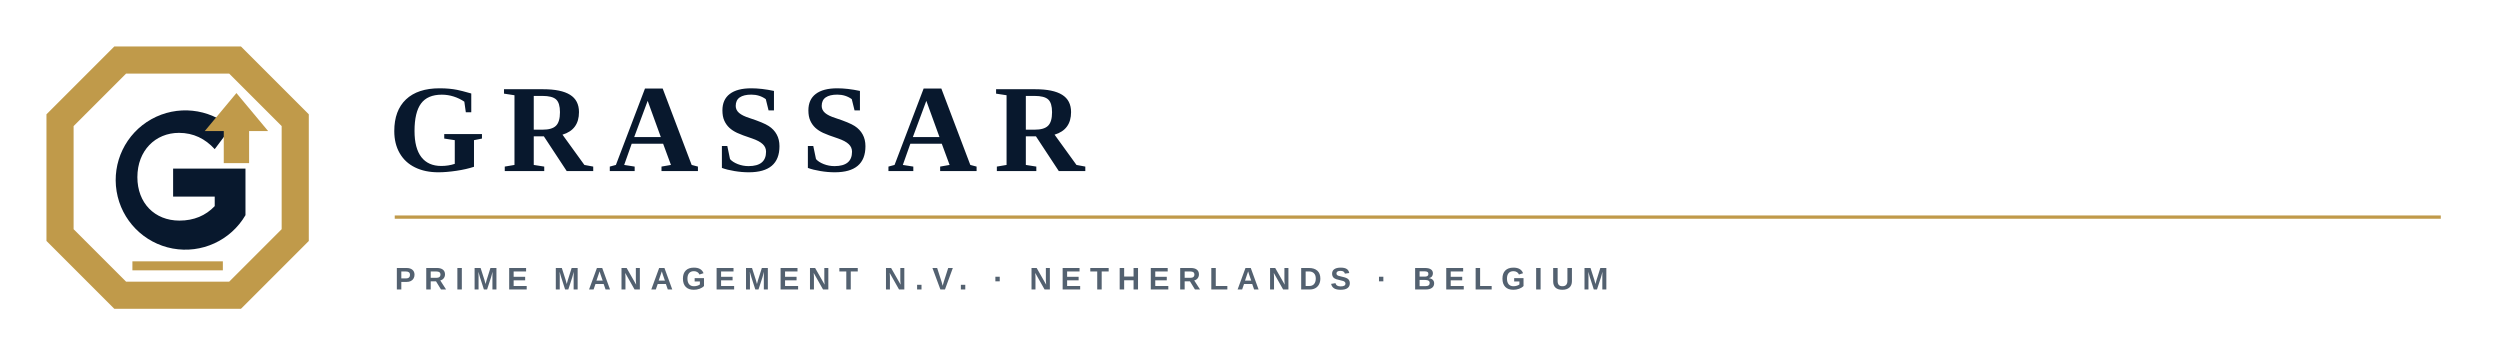
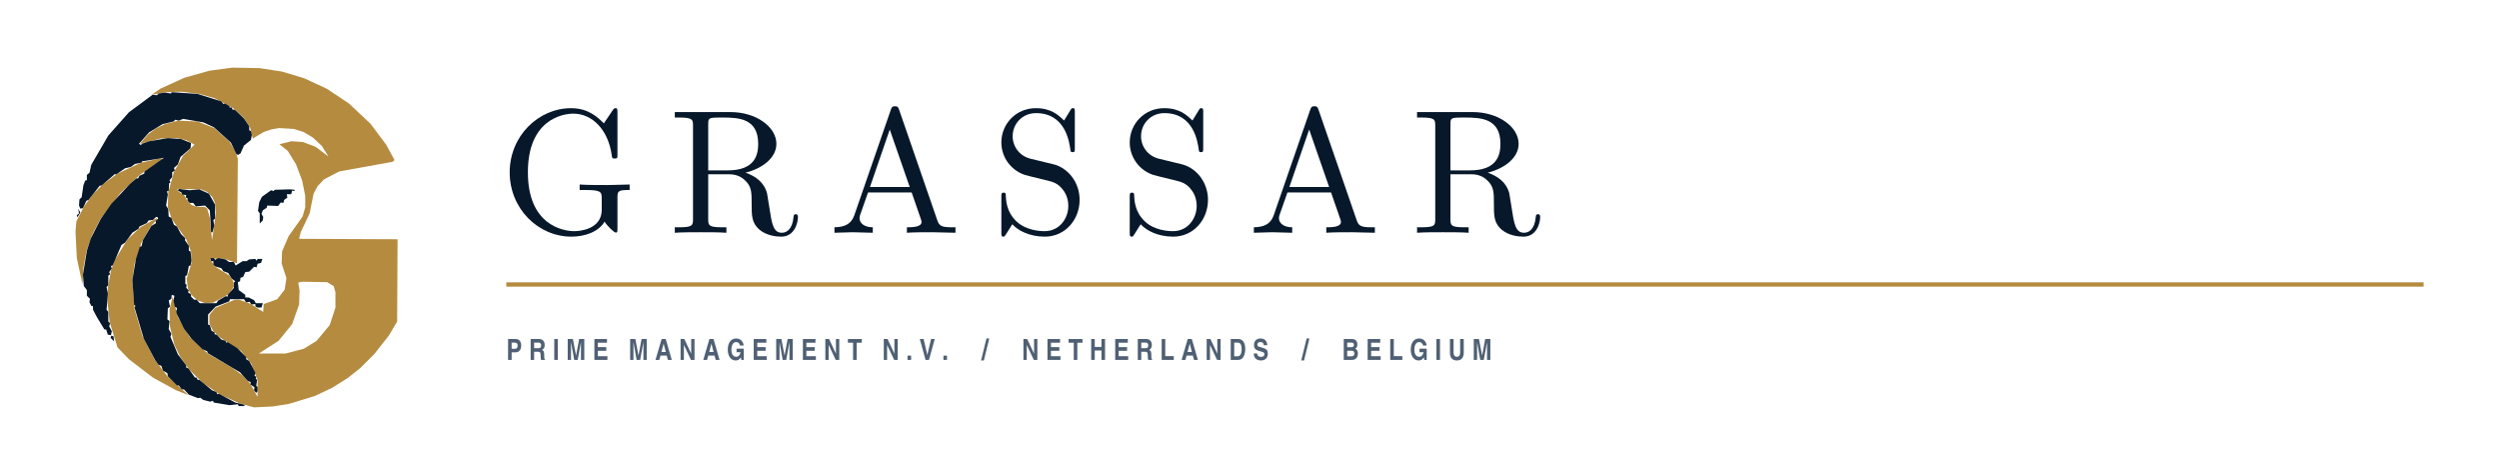
- <svg xmlns="http://www.w3.org/2000/svg" viewBox="0 0 760 108" role="img" aria-labelledby="title desc">
-   <g transform="translate(10 10) scale(1.375)">
-     <path fill="#c09a4a" fill-rule="evenodd" d="M18 3h28l15 15v28L46 61H18L3 46V18L18 3Zm2.6 6L9 20.6v22.8L20.6 55h22.8L55 43.4V20.6L43.4 9H20.6Z" />
-     <path fill="#08182d" d="M43.8 20.9A15.4 15.4 0 1 0 47 40.3V30H31v6.2h9.2v2.1c-2 2.1-4.6 3.2-7.8 3.2-5.5 0-9.3-3.9-9.3-9.6 0-5.9 4-9.8 9.2-9.8 3.2 0 5.8 1.3 7.9 3.6l3.6-4.8Z" />
-     <path fill="#c09a4a" d="m45 13.3 7 8.4h-4.2v7.1h-5.6v-7.1H38l7-8.4ZM22 50.5h20v2H22z" />
+ <svg xmlns="http://www.w3.org/2000/svg" viewBox="0 0 1160 220" role="img" aria-labelledby="title desc">
+   <g transform="translate(6 6) scale(.203125)">
+     <path d="M501,125L563,126L615,134L665,149L717,173L768,207L817,253L853,301L872,336L868,340L746,362L711,380L696,396L687,413L678,458L658,500L654,516L879,517L878,705L859,737L826,779L794,811L765,834L730,856L690,875L631,893L593,899L551,901L518,892L472,871L435,846L403,815L382,785L369,758L359,717L358,677L365,648L377,695L404,740L445,778L500,810L526,829L543,848L559,877L559,839L544,800L521,772L474,742L458,727L449,710L449,690L462,674L507,655L517,655L542,664L572,683L573,665L604,654L621,632L625,606L614,572L615,545L630,510L662,465L668,444L668,418L661,383L647,346L628,315L609,300L637,293L663,295L692,306L721,328L706,304L686,285L664,272L642,265L608,263L591,266L573,272L548,287L542,262L528,240L504,218L461,195L426,185L385,180L351,181L317,187L337,173L392,148L449,132ZM378,246L422,248L460,263L495,294L509,317L514,333L512,572L485,562L450,561L461,579L495,600L504,614L505,625L494,642L457,662L439,663L421,656L407,643L400,630L397,607L408,572L407,545L396,517L363,471L354,444L355,410L368,363L389,326L415,301L397,291L375,286L337,287L290,299L309,277L327,264L347,254ZM337,332L342,334L290,370L246,411L201,469L181,507L168,544L161,583L159,620L146,560L143,500L145,476L163,441L184,413L205,392L239,367L293,342ZM376,402L377,407L392,417L399,430L409,439L420,443L438,443L444,447L450,468L455,519L464,456L462,435L456,421L444,409L430,403ZM328,469L330,471L314,489L294,524L278,572L273,610L278,677L296,738L324,792L354,831L401,873L373,862L320,833L265,791L239,764L221,706L216,658L217,627L224,589L233,564L262,517L292,489ZM660,614L652,616L655,634L654,666L638,711L607,749L562,778L623,778L665,767L694,749L724,713L737,673L737,638L733,624L718,615Z" fill="#b58b3f" fill-rule="evenodd" />
+     <path d="M363,181L422,185L476,202L481,208L485,207L495,213L495,216L500,216L502,221L507,221L528,241L540,259L540,268L544,270L546,278L544,290L528,303L520,321L515,324L511,323L498,296L459,261L435,250L389,242L379,246L371,244L367,248L342,254L311,273L288,299L293,302L294,299L312,293L354,286L384,288L407,297L406,309L383,329L377,346L368,354L370,360L364,364L364,375L358,382L360,388L357,389L356,407L352,407L354,415L350,440L355,448L356,465L362,468L368,484L375,488L384,505L394,515L393,519L402,532L402,543L406,545L408,566L406,577L402,578L398,599L394,601L394,619L397,621L396,628L402,634L400,638L407,643L407,648L414,655L420,655L427,663L465,663L469,657L486,647L491,648L491,644L505,628L505,616L508,613L500,607L492,594L481,590L476,583L462,579L458,575L458,567L453,567L451,560L459,560L462,564L469,560L486,563L494,569L505,569L509,577L525,567L534,567L540,563L554,562L557,566L559,562L570,562L567,571L559,573L557,581L551,580L540,591L531,592L526,603L520,605L519,613L514,615L516,633L531,644L531,650L539,650L551,656L555,663L571,663L568,673L559,673L554,670L554,665L545,666L541,660L533,661L528,654L496,654L494,659L463,671L446,689L446,712L450,713L454,726L461,730L461,734L466,735L476,746L486,749L487,753L491,752L513,766L533,786L533,791L540,795L554,822L552,829L556,831L555,836L558,838L556,852L559,854L559,864L556,868L551,862L552,855L543,849L543,843L537,841L519,821L445,777L444,773L433,768L408,744L391,721L376,691L373,683L375,674L370,671L367,658L369,646L363,644L362,653L356,657L359,671L354,675L353,700L358,704L356,722L362,733L360,740L377,780L396,805L396,810L401,812L416,833L420,833L422,838L426,838L455,862L465,866L467,871L471,870L508,890L529,895L529,898L516,898L514,894L495,896L459,890L457,886L451,888L435,884L428,879L423,880L402,872L391,860L386,860L379,851L375,851L354,830L353,823L343,817L339,806L333,804L325,793L299,744L278,673L280,669L277,667L273,610L281,562L290,534L294,533L297,519L316,487L327,480L326,475L332,470L331,467L327,466L320,473L310,474L306,480L289,488L287,493L273,502L256,525L248,530L228,577L224,578L226,584L220,592L222,597L218,600L218,622L214,626L217,641L214,678L218,683L218,705L222,709L220,716L226,727L224,736L217,735L213,723L209,723L192,695L183,678L183,670L179,669L175,661L176,653L169,646L169,633L162,624L160,598L169,543L178,515L201,470L225,436L267,391L282,378L286,378L289,372L300,367L301,362L345,331L295,339L294,342L279,345L269,352L256,355L236,369L233,368L203,394L198,395L173,427L168,429L160,446L154,447L151,440L152,426L157,421L161,394L165,383L169,382L169,370L175,365L179,347L218,280L265,227L319,187L329,188L333,184L348,182L361,184ZM379,402L404,405L426,403L448,413L462,438L462,470L458,473L460,486L456,501L453,501L450,451L439,440L418,442L412,434L404,434L399,429L399,423L395,422L396,416L387,415L385,410L377,406ZM633,403L643,404L644,407L638,406L636,414L626,414L627,422L620,427L618,434L612,433L606,441L581,440L580,445L571,451L568,459L572,466L571,474L564,481L564,458L560,452L563,432L569,420L590,405L596,407L598,404ZM149,447L154,456L147,467L146,462L151,458ZM225,737L230,739L231,750L223,742Z" fill="#07182b" fill-rule="evenodd" />
  </g>
-   <text x="118" y="52" fill="#08182d" font-family="Georgia, 'Times New Roman', serif" font-size="38" font-weight="600" letter-spacing="5">GRASSAR</text>
-   <line x1="120" y1="66" x2="742" y2="66" stroke="#c09a4a" stroke-width="1" />
-   <text x="120" y="88" fill="#536170" font-family="Arial, Helvetica, sans-serif" font-size="9.5" font-weight="700" letter-spacing="2.6">PRIME MANAGEMENT N.V.  ·  NETHERLANDS  ·  BELGIUM</text>
+   <g>
+     <path d="M735 242V273L613 270C573 270 488 270 452 273V242H484C574 242 577 231 577 194V130C577 18 450 9 422 9C357 9 159 44 159 342C159 641 356 674 416 674C523 674 614 584 634 437C636 423 636 420 650 420C666 420 666 423 666 444V681C666 698 666 705 655 705C651 705 647 705 639 693L589 619C557 651 503 705 404 705C218 705 56 547 56 342C56 137 216 -22 406 -22C479 -22 559 4 593 63C606 41 646 1 657 1C666 1 666 9 666 24V198C666 237 670 242 735 242Z" fill="#07182b" transform="matrix(0.082 0 0 -0.082 232 108)" />
+     <path d="M732 88C732 94 732 105 719 105C708 105 708 96 707 89C701 18 666 0 641 0C592 0 584 51 570 144L557 224C539 288 490 321 435 340C532 364 610 425 610 503C610 599 496 683 349 683H35V652H59C136 652 138 641 138 605V78C138 42 136 31 59 31H35V0C71 3 142 3 181 3C220 3 291 3 327 0V31H303C226 31 224 42 224 78V331H339C355 331 397 331 432 297C470 261 470 230 470 163C470 98 470 58 511 20C552 -16 607 -22 637 -22C715 -22 732 60 732 88ZM507 503C507 434 483 353 335 353H224V612C224 635 224 647 246 650C256 652 285 652 305 652C395 652 507 648 507 503Z" fill="#07182b" transform="matrix(0.082 0 0 -0.082 310.37 108)" />
+     <path d="M717 0V31H699C639 31 625 38 614 71L398 696C393 709 391 716 375 716C359 716 356 710 351 696L144 98C126 47 86 32 32 31V0L134 3L249 0V31C199 31 174 56 174 82C174 85 175 95 176 97L222 228H469L522 75C523 71 525 65 525 61C525 31 469 31 442 31V0C478 3 548 3 586 3ZM458 259H233L345 584Z" fill="#07182b" transform="matrix(0.082 0 0 -0.082 384.722 108)" />
+     <path d="M499 186C499 286 433 368 349 388L221 419C159 434 120 488 120 546C120 616 174 677 252 677C419 677 441 513 447 468C448 462 448 456 459 456C472 456 472 461 472 480V681C472 698 472 705 461 705C454 705 453 704 446 692L411 635C381 664 340 705 251 705C140 705 56 617 56 511C56 428 109 355 187 328C198 324 249 312 319 295C346 288 376 281 404 244C425 218 435 185 435 152C435 81 385 9 301 9C272 9 196 14 143 63C85 117 82 181 81 217C80 227 72 227 69 227C56 227 56 220 56 202V2C56 -15 56 -22 67 -22C74 -22 75 -20 82 -9C82 -9 85 -5 118 48C149 14 213 -22 302 -22C419 -22 499 76 499 186Z" fill="#07182b" transform="matrix(0.082 0 0 -0.082 460.222 108)" />
+     <path d="M499 186C499 286 433 368 349 388L221 419C159 434 120 488 120 546C120 616 174 677 252 677C419 677 441 513 447 468C448 462 448 456 459 456C472 456 472 461 472 480V681C472 698 472 705 461 705C454 705 453 704 446 692L411 635C381 664 340 705 251 705C140 705 56 617 56 511C56 428 109 355 187 328C198 324 249 312 319 295C346 288 376 281 404 244C425 218 435 185 435 152C435 81 385 9 301 9C272 9 196 14 143 63C85 117 82 181 81 217C80 227 72 227 69 227C56 227 56 220 56 202V2C56 -15 56 -22 67 -22C74 -22 75 -20 82 -9C82 -9 85 -5 118 48C149 14 213 -22 302 -22C419 -22 499 76 499 186Z" fill="#07182b" transform="matrix(0.082 0 0 -0.082 519.814 108)" />
+     <path d="M717 0V31H699C639 31 625 38 614 71L398 696C393 709 391 716 375 716C359 716 356 710 351 696L144 98C126 47 86 32 32 31V0L134 3L249 0V31C199 31 174 56 174 82C174 85 175 95 176 97L222 228H469L522 75C523 71 525 65 525 61C525 31 469 31 442 31V0C478 3 548 3 586 3ZM458 259H233L345 584Z" fill="#07182b" transform="matrix(0.082 0 0 -0.082 579.406 108)" />
+     <path d="M732 88C732 94 732 105 719 105C708 105 708 96 707 89C701 18 666 0 641 0C592 0 584 51 570 144L557 224C539 288 490 321 435 340C532 364 610 425 610 503C610 599 496 683 349 683H35V652H59C136 652 138 641 138 605V78C138 42 136 31 59 31H35V0C71 3 142 3 181 3C220 3 291 3 327 0V31H303C226 31 224 42 224 78V331H339C355 331 397 331 432 297C470 261 470 230 470 163C470 98 470 58 511 20C552 -16 607 -22 637 -22C715 -22 732 60 732 88ZM507 503C507 434 483 353 335 353H224V612C224 635 224 647 246 650C256 652 285 652 305 652C395 652 507 648 507 503Z" fill="#07182b" transform="matrix(0.082 0 0 -0.082 654.906 108)" />
+     <path d="M235 132H1125" stroke="#b58b3f" stroke-width="2" />
+     <path d="M185 260H326C440 260 514 353 514 495C514 631 442 718 331 718H62V0H185ZM185 383V595H283C360 595 391 566 391 492C391 418 361 383 299 383Z" fill="#506074" transform="matrix(0.0135 0 0 -0.0135 235 167)" />
+     <path d="M62 0H182V280H309C392 278 406 257 405 144C406 76 409 41 419 0H555V19C534 29 530 45 529 108C530 276 520 309 454 344C514 374 545 431 545 514C545 638 472 718 359 718H62ZM182 402V595H336C392 595 422 561 422 498C422 432 392 402 327 402Z" fill="#506074" transform="matrix(0.0135 0 0 -0.0135 245.4845 167)" />
+     <path d="M175 718H52V0H175Z" fill="#506074" transform="matrix(0.0135 0 0 -0.0135 256.5765 167)" />
+     <path d="M627 718H450L344 148L236 718H57V0H171V609L280 0H401L513 609V0H627Z" fill="#506074" transform="matrix(0.0135 0 0 -0.0135 262.7545 167)" />
+     <path d="M495 718H62V0H509V127H182V313H470V440H182V591H495Z" fill="#506074" transform="matrix(0.0135 0 0 -0.0135 275.075 167)" />
+     <path d="M627 718H450L344 148L236 718H57V0H171V609L280 0H401L513 609V0H627Z" fill="#506074" transform="matrix(0.0135 0 0 -0.0135 291.7375 167)" />
+     <path d="M187 148H404L442 0H576L368 718H226L16 0H146ZM296 559 370 271H220Z" fill="#506074" transform="matrix(0.0135 0 0 -0.0135 304.058 167)" />
+     <path d="M422 214 186 718H57V0H171V515L414 0H536V718H422Z" fill="#506074" transform="matrix(0.0135 0 0 -0.0135 315.15 167)" />
+     <path d="M187 148H404L442 0H576L368 718H226L16 0H146ZM296 559 370 271H220Z" fill="#506074" transform="matrix(0.0135 0 0 -0.0135 326.242 167)" />
+     <path d="M338 265H476C462 205 450 178 425 151C398 122 366 108 327 108C221 108 161 197 161 354C161 514 225 614 327 614C393 614 447 565 459 495H583C576 547 568 575 547 612C501 693 422 737 324 737C148 737 36 588 36 354C36 131 145 -19 306 -19C386 -19 432 8 490 90L503 0H585V387H338Z" fill="#506074" transform="matrix(0.0135 0 0 -0.0135 337.334 167)" />
+     <path d="M495 718H62V0H509V127H182V313H470V440H182V591H495Z" fill="#506074" transform="matrix(0.0135 0 0 -0.0135 349.047 167)" />
+     <path d="M627 718H450L344 148L236 718H57V0H171V609L280 0H401L513 609V0H627Z" fill="#506074" transform="matrix(0.0135 0 0 -0.0135 359.5315 167)" />
+     <path d="M495 718H62V0H509V127H182V313H470V440H182V591H495Z" fill="#506074" transform="matrix(0.0135 0 0 -0.0135 371.852 167)" />
+     <path d="M422 214 186 718H57V0H171V515L414 0H536V718H422Z" fill="#506074" transform="matrix(0.0135 0 0 -0.0135 382.3365 167)" />
+     <path d="M312 591H490V718H11V591H189V0H312Z" fill="#506074" transform="matrix(0.0135 0 0 -0.0135 393.4285 167)" />
+     <path d="M422 214 186 718H57V0H171V515L414 0H536V718H422Z" fill="#506074" transform="matrix(0.0135 0 0 -0.0135 409.47 167)" />
+     <path d="M175 147H52V0H175Z" fill="#506074" transform="matrix(0.0135 0 0 -0.0135 420.562 167)" />
+     <path d="M275 170 148 718H16L214 0H331L531 718H403Z" fill="#506074" transform="matrix(0.0135 0 0 -0.0135 426.74 167)" />
+     <path d="M175 147H52V0H175Z" fill="#506074" transform="matrix(0.0135 0 0 -0.0135 437.2245 167)" />
+     <path d="M255 737H159L-27 -19H69Z" fill="#506074" transform="matrix(0.0135 0 0 -0.0135 455.7585 167)" />
+     <path d="M422 214 186 718H57V0H171V515L414 0H536V718H422Z" fill="#506074" transform="matrix(0.0135 0 0 -0.0135 474.2925 167)" />
+     <path d="M495 718H62V0H509V127H182V313H470V440H182V591H495Z" fill="#506074" transform="matrix(0.0135 0 0 -0.0135 485.3845 167)" />
+     <path d="M312 591H490V718H11V591H189V0H312Z" fill="#506074" transform="matrix(0.0135 0 0 -0.0135 495.869 167)" />
+     <path d="M411 323V0H534V718H411V446H181V718H58V0H181V323Z" fill="#506074" transform="matrix(0.0135 0 0 -0.0135 505.7325 167)" />
+     <path d="M495 718H62V0H509V127H182V313H470V440H182V591H495Z" fill="#506074" transform="matrix(0.0135 0 0 -0.0135 516.8245 167)" />
+     <path d="M62 0H182V280H309C392 278 406 257 405 144C406 76 409 41 419 0H555V19C534 29 530 45 529 108C530 276 520 309 454 344C514 374 545 431 545 514C545 638 472 718 359 718H62ZM182 402V595H336C392 595 422 561 422 498C422 432 392 402 327 402Z" fill="#506074" transform="matrix(0.0135 0 0 -0.0135 527.309 167)" />
+     <path d="M185 718H62V0H478V130H185Z" fill="#506074" transform="matrix(0.0135 0 0 -0.0135 538.401 167)" />
+     <path d="M187 148H404L442 0H576L368 718H226L16 0H146ZM296 559 370 271H220Z" fill="#506074" transform="matrix(0.0135 0 0 -0.0135 548.2645 167)" />
+     <path d="M422 214 186 718H57V0H171V515L414 0H536V718H422Z" fill="#506074" transform="matrix(0.0135 0 0 -0.0135 559.3565 167)" />
+     <path d="M62 0H317C382 0 439 26 478 75C532 144 562 249 562 374C562 592 474 718 322 718H62ZM182 595H300C393 595 437 522 437 370C437 214 387 123 302 123H182Z" fill="#506074" transform="matrix(0.0135 0 0 -0.0135 570.4485 167)" />
+     <path d="M32 221C34 163 41 134 59 98C97 22 174 -19 277 -19C426 -19 516 69 516 214C516 321 472 376 362 409L218 452C173 466 156 486 156 527C156 581 195 614 261 614C334 614 370 581 379 505H497C488 655 406 737 265 737C125 737 41 653 41 512C41 450 58 402 91 369C116 343 153 326 228 305L291 287C374 263 398 243 398 196C398 137 355 104 279 104C196 104 155 142 150 221Z" fill="#506074" transform="matrix(0.0135 0 0 -0.0135 581.5405 167)" />
+     <path d="M255 737H159L-27 -19H69Z" fill="#506074" transform="matrix(0.0135 0 0 -0.0135 604.381 167)" />
+     <path d="M62 0H311C413 0 457 15 498 64C532 105 549 157 549 216C549 256 541 292 527 320C511 351 495 367 458 387C509 419 530 460 530 531C530 647 461 718 348 718H62ZM180 315H337C393 315 426 282 426 225C426 159 393 123 331 123H180ZM180 595H321C384 595 412 571 412 519C412 466 381 437 324 437H180Z" fill="#506074" transform="matrix(0.0135 0 0 -0.0135 622.915 167)" />
+     <path d="M495 718H62V0H509V127H182V313H470V440H182V591H495Z" fill="#506074" transform="matrix(0.0135 0 0 -0.0135 634.007 167)" />
+     <path d="M185 718H62V0H478V130H185Z" fill="#506074" transform="matrix(0.0135 0 0 -0.0135 644.4915 167)" />
+     <path d="M338 265H476C462 205 450 178 425 151C398 122 366 108 327 108C221 108 161 197 161 354C161 514 225 614 327 614C393 614 447 565 459 495H583C576 547 568 575 547 612C501 693 422 737 324 737C148 737 36 588 36 354C36 131 145 -19 306 -19C386 -19 432 8 490 90L503 0H585V387H338Z" fill="#506074" transform="matrix(0.0135 0 0 -0.0135 654.355 167)" />
+     <path d="M175 718H52V0H175Z" fill="#506074" transform="matrix(0.0135 0 0 -0.0135 666.068 167)" />
+     <path d="M534 718H409V245C409 155 369 108 295 108C224 108 184 160 184 252V718H59V242C59 76 144 -19 295 -19C451 -19 534 75 534 251Z" fill="#506074" transform="matrix(0.0135 0 0 -0.0135 672.246 167)" />
+     <path d="M627 718H450L344 148L236 718H57V0H171V609L280 0H401L513 609V0H627Z" fill="#506074" transform="matrix(0.0135 0 0 -0.0135 683.338 167)" />
+   </g>
</svg>
